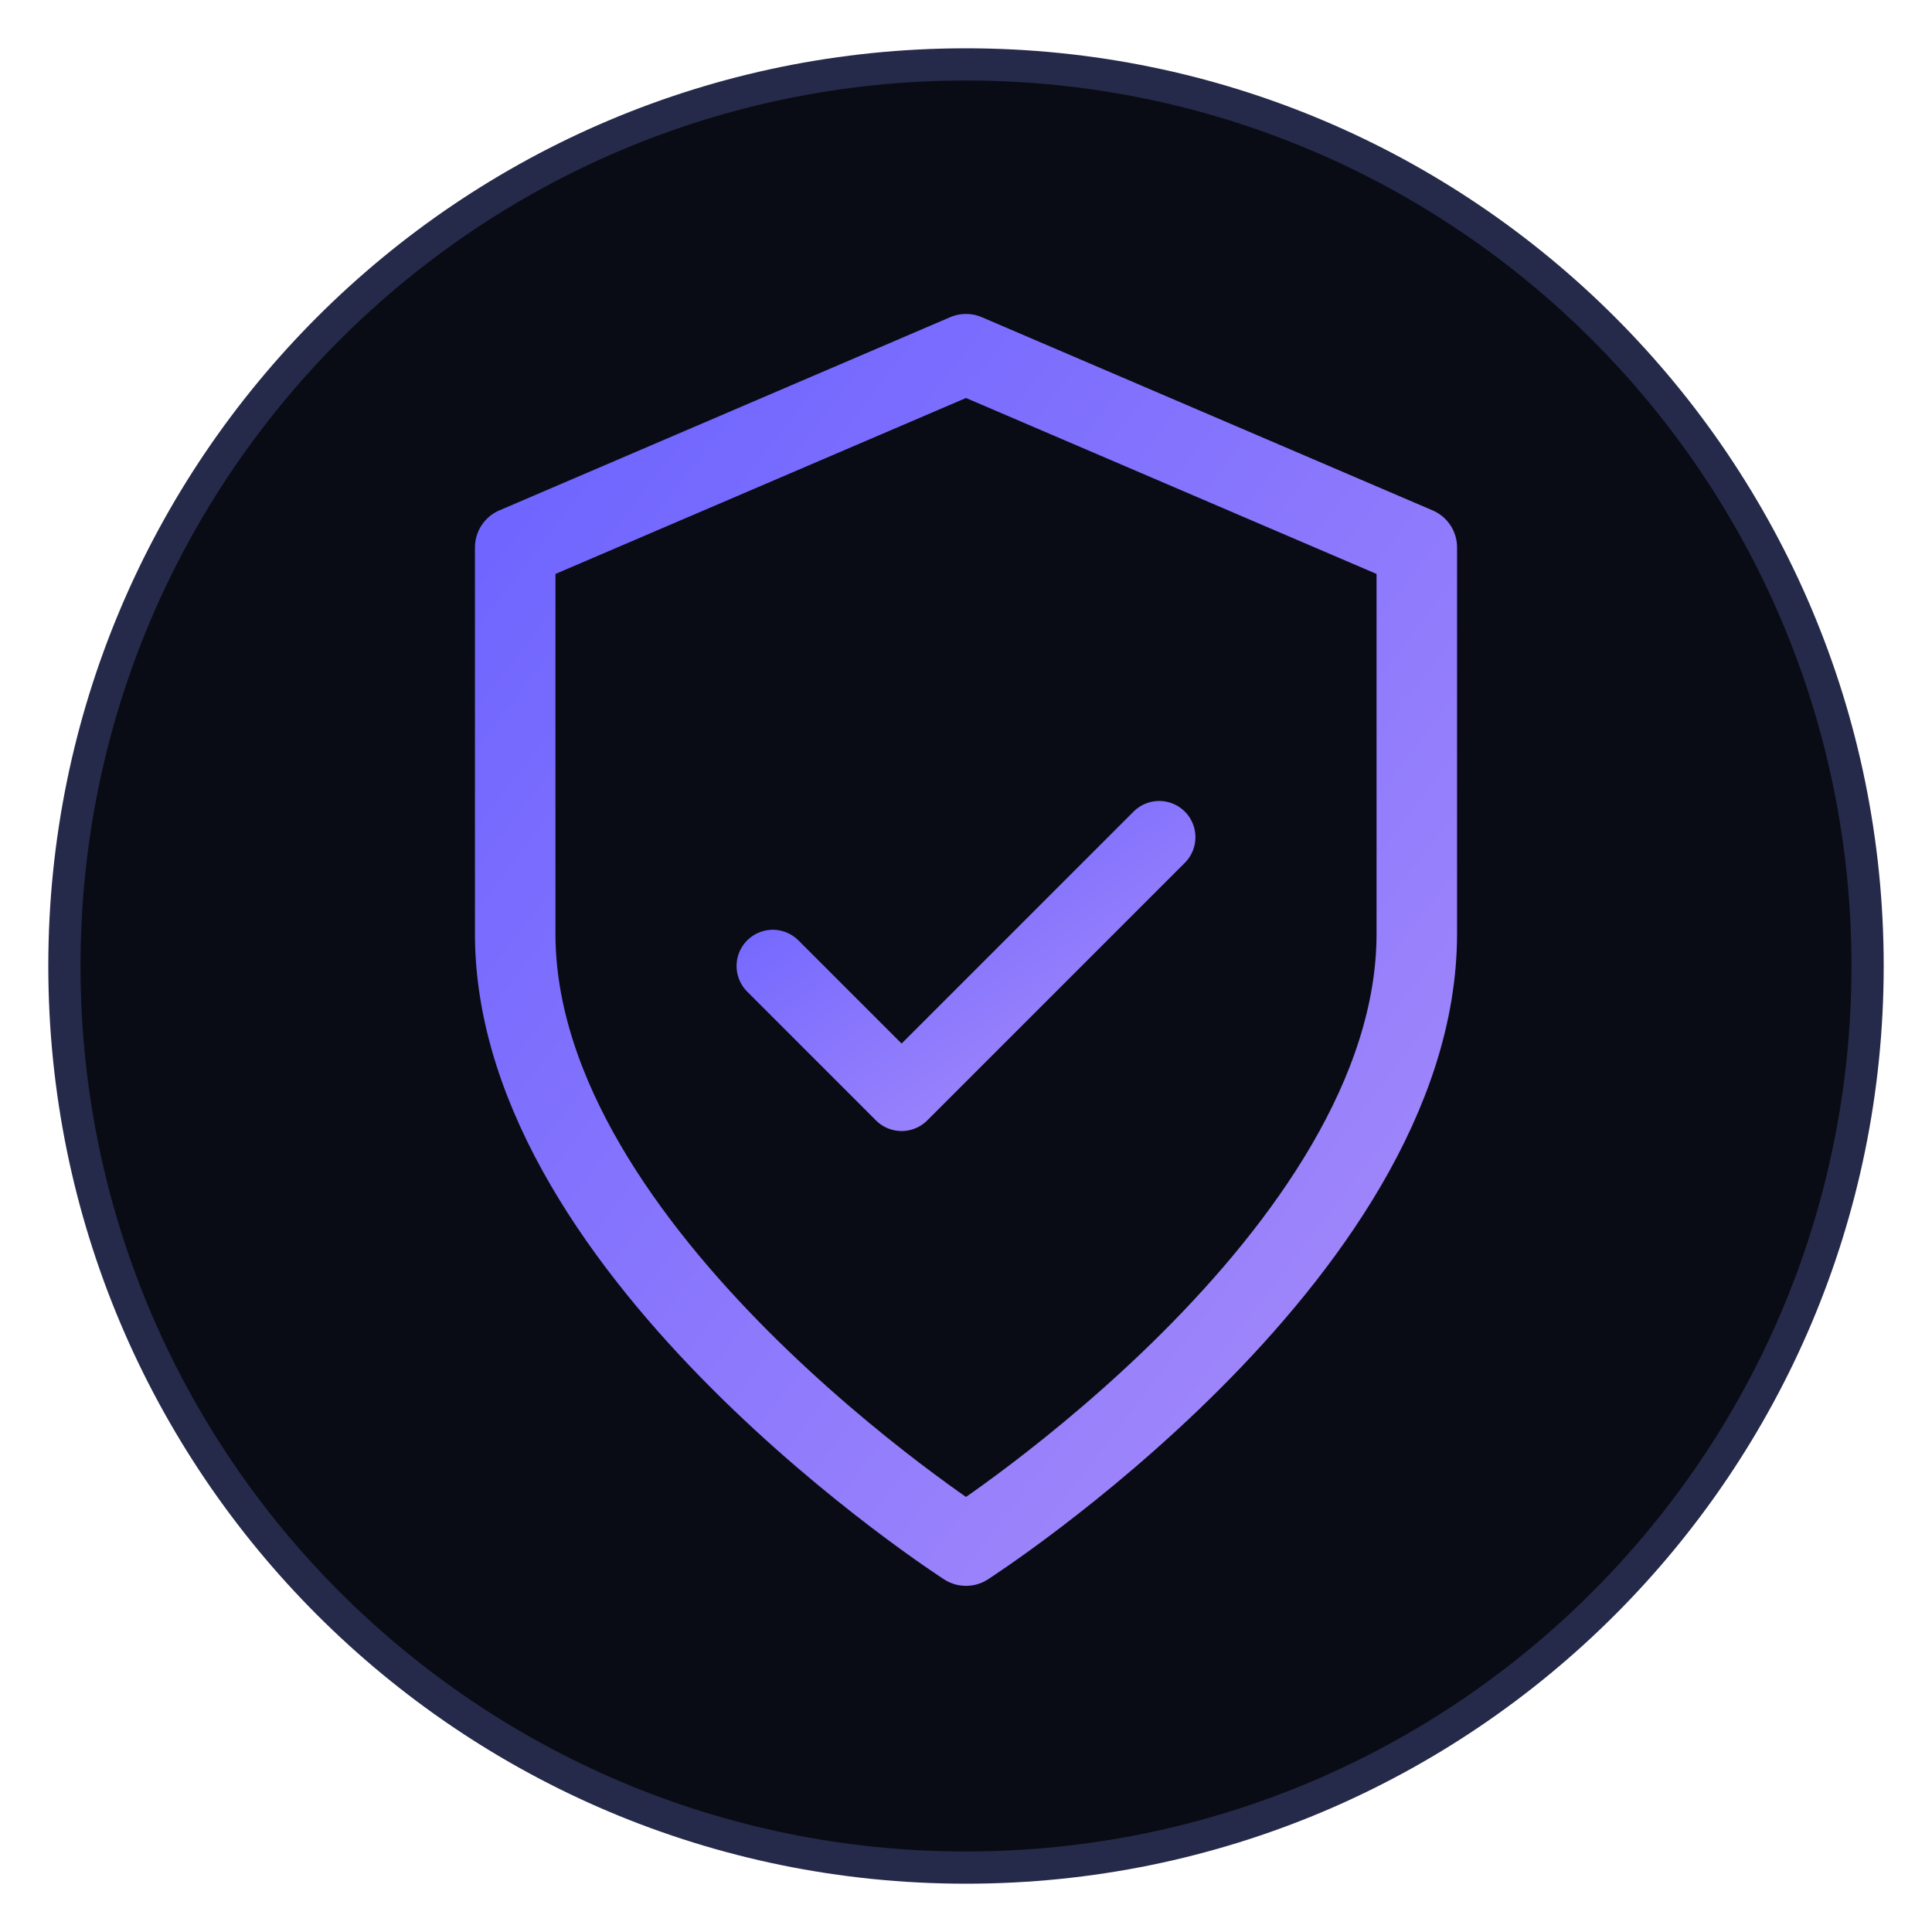
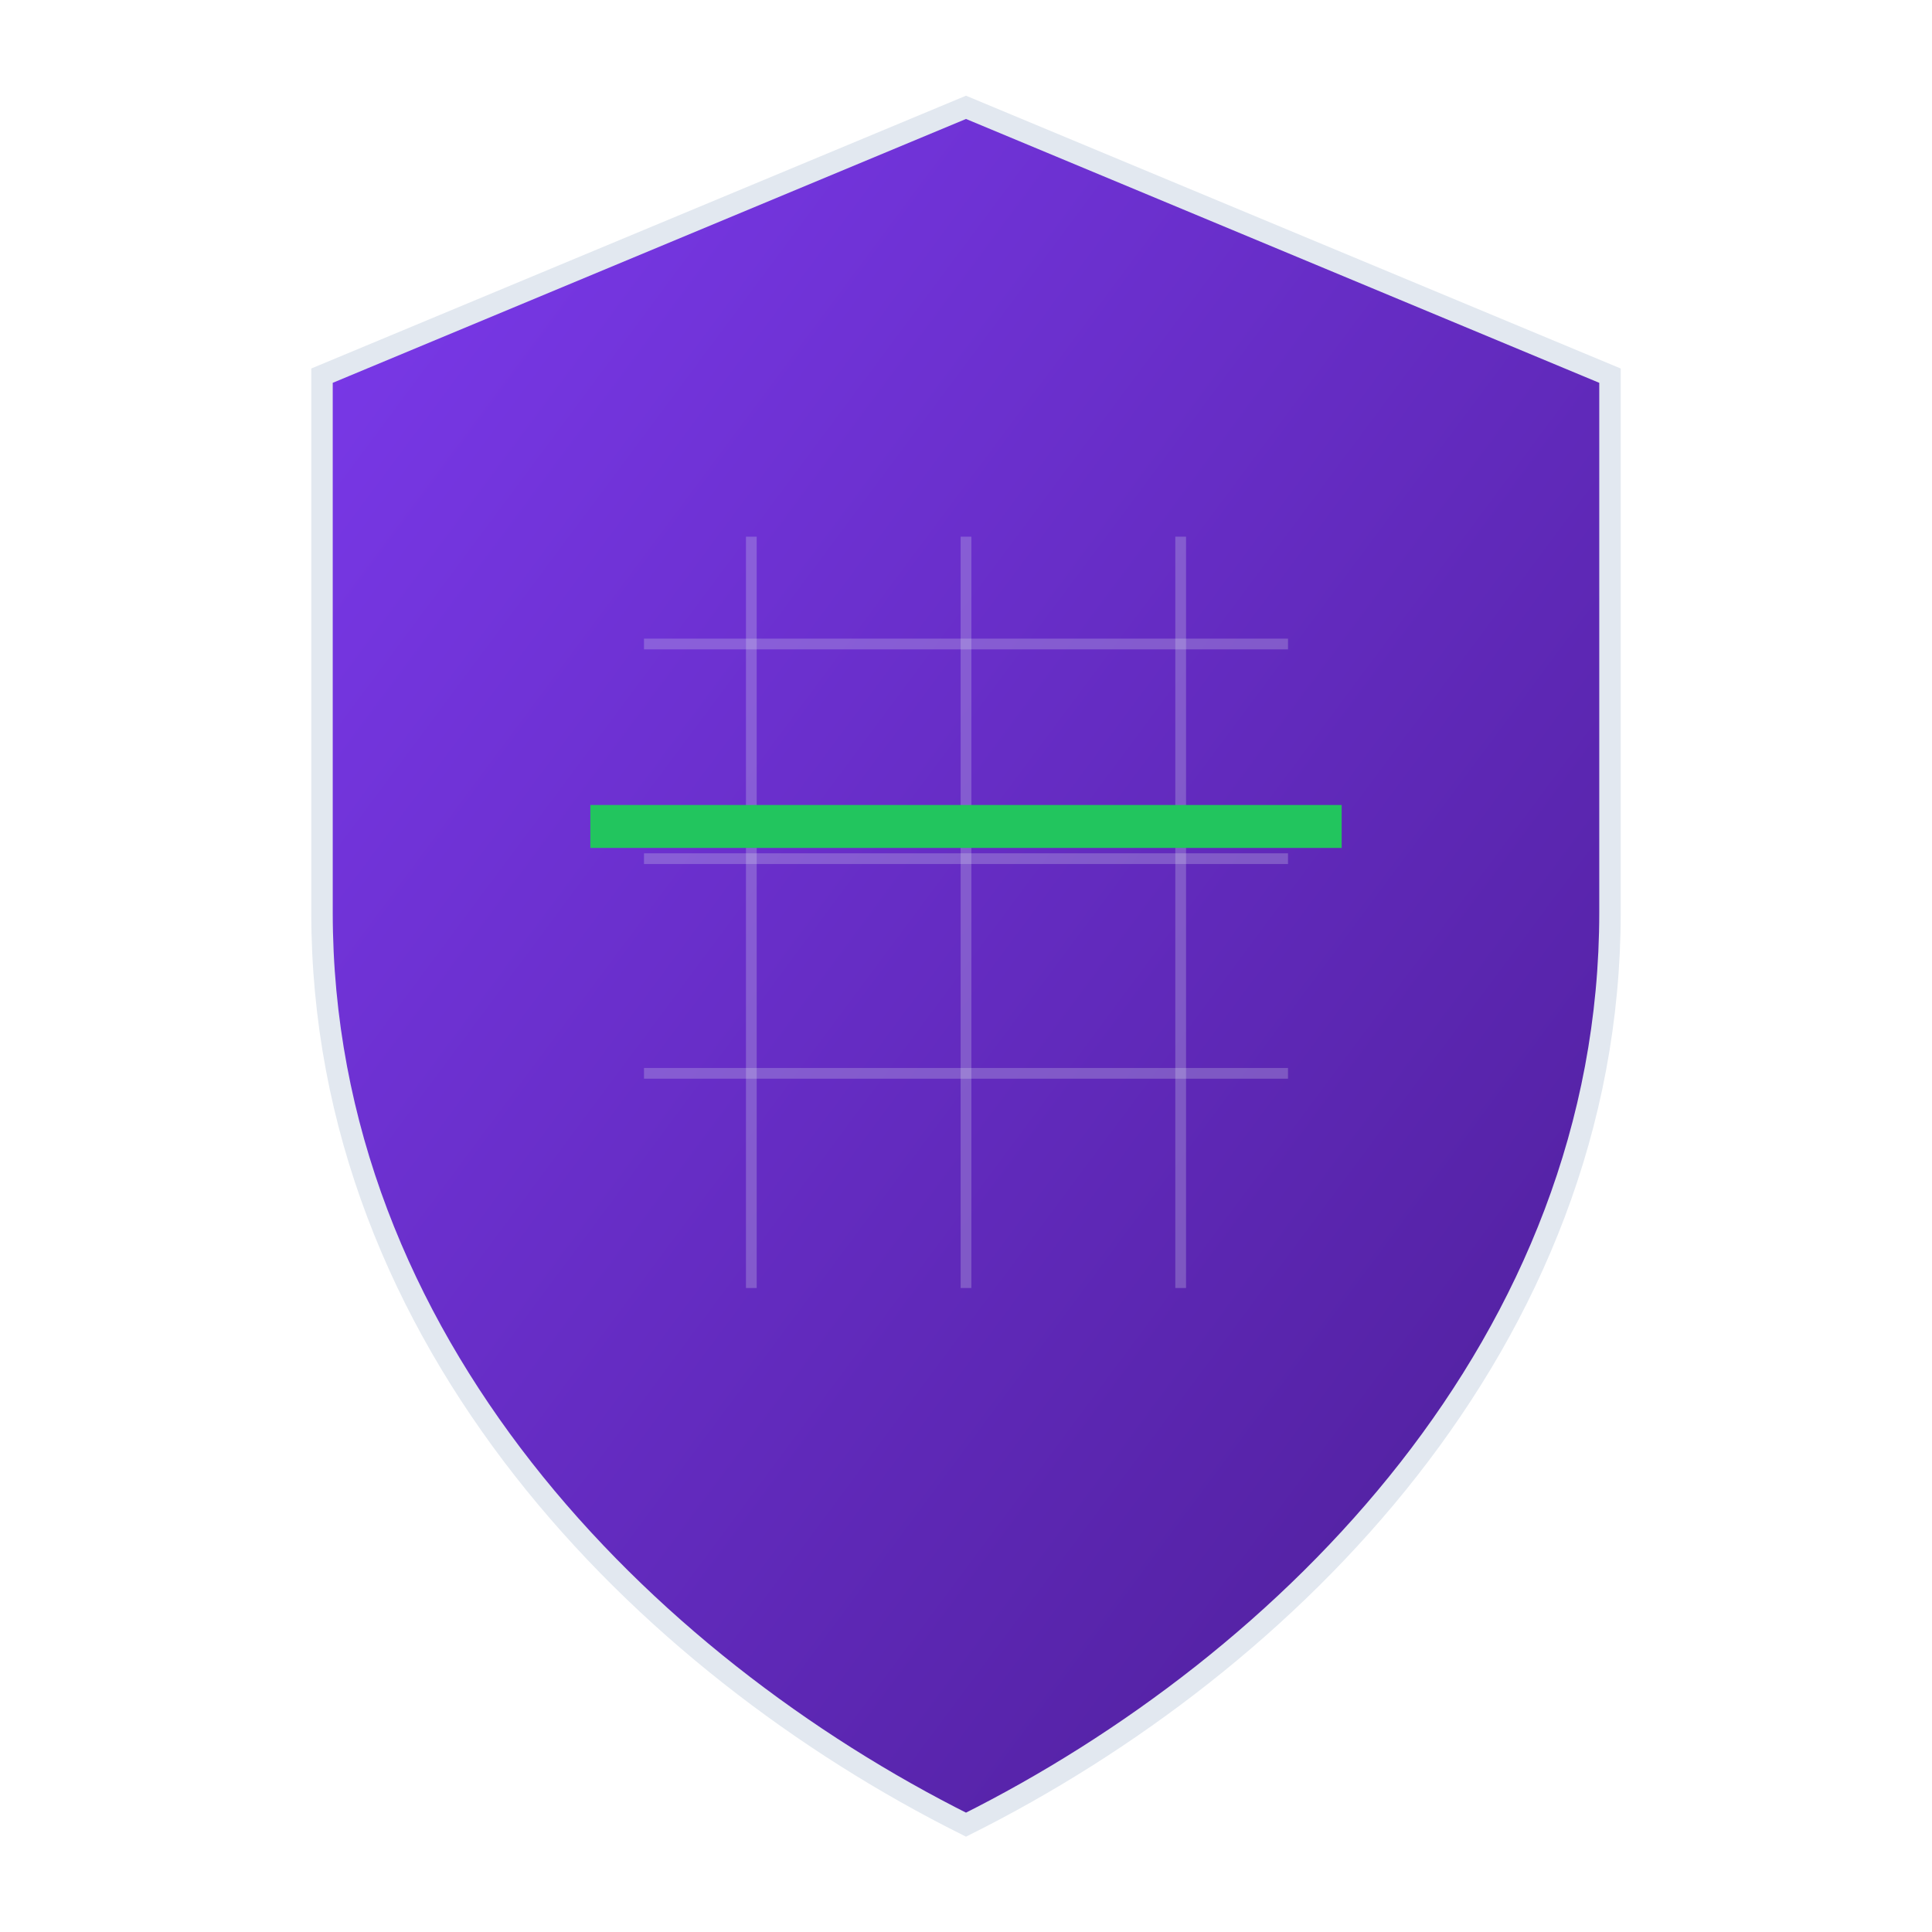
- <svg xmlns="http://www.w3.org/2000/svg" viewBox="0 0 120 120" width="120" height="120">
+ <svg xmlns="http://www.w3.org/2000/svg" width="180" height="180" viewBox="0 0 180 180">
  <defs>
-     <linearGradient id="g" x1="0%" y1="0%" x2="100%" y2="100%">
-       <stop offset="0%" style="stop-color:#6c63ff" />
-       <stop offset="100%" style="stop-color:#a78bfa" />
+     <linearGradient id="shieldGradient" x1="0" y1="0" x2="1" y2="1">
+       <stop offset="0%" stop-color="#7c3aed" />
+       <stop offset="100%" stop-color="#4c1d95" />
    </linearGradient>
  </defs>
-   <circle cx="60" cy="60" r="56" fill="#0a0c15" stroke="#252a4a" stroke-width="2" />
-   <path d="M60 22 L88 34 L88 58 C88 78 60 96 60 96 C60 96 32 78 32 58 L32 34 Z" fill="none" stroke="url(#g)" stroke-width="5" stroke-linecap="round" stroke-linejoin="round" />
-   <path d="M48 60 L56 68 L72 52" fill="none" stroke="url(#g)" stroke-width="4.5" stroke-linecap="round" stroke-linejoin="round" />
+   <path d="M90 10 L150 35 V85 C150 125 120 155 90 170 C60 155 30 125 30 85 V35 Z" fill="url(#shieldGradient)" stroke="#e2e8f0" stroke-width="2" />
+   <g stroke="#e2e8f0" stroke-opacity="0.25">
+     <line x1="60" y1="60" x2="120" y2="60" />
+     <line x1="60" y1="80" x2="120" y2="80" />
+     <line x1="60" y1="100" x2="120" y2="100" />
+     <line x1="70" y1="50" x2="70" y2="120" />
+     <line x1="90" y1="50" x2="90" y2="120" />
+     <line x1="110" y1="50" x2="110" y2="120" />
+   </g>
+   <rect x="55" y="75" width="70" height="4" fill="#22c55e">
+     <animate attributeName="y" values="60;110;60" dur="2.5s" repeatCount="indefinite" />
+   </rect>
</svg>
